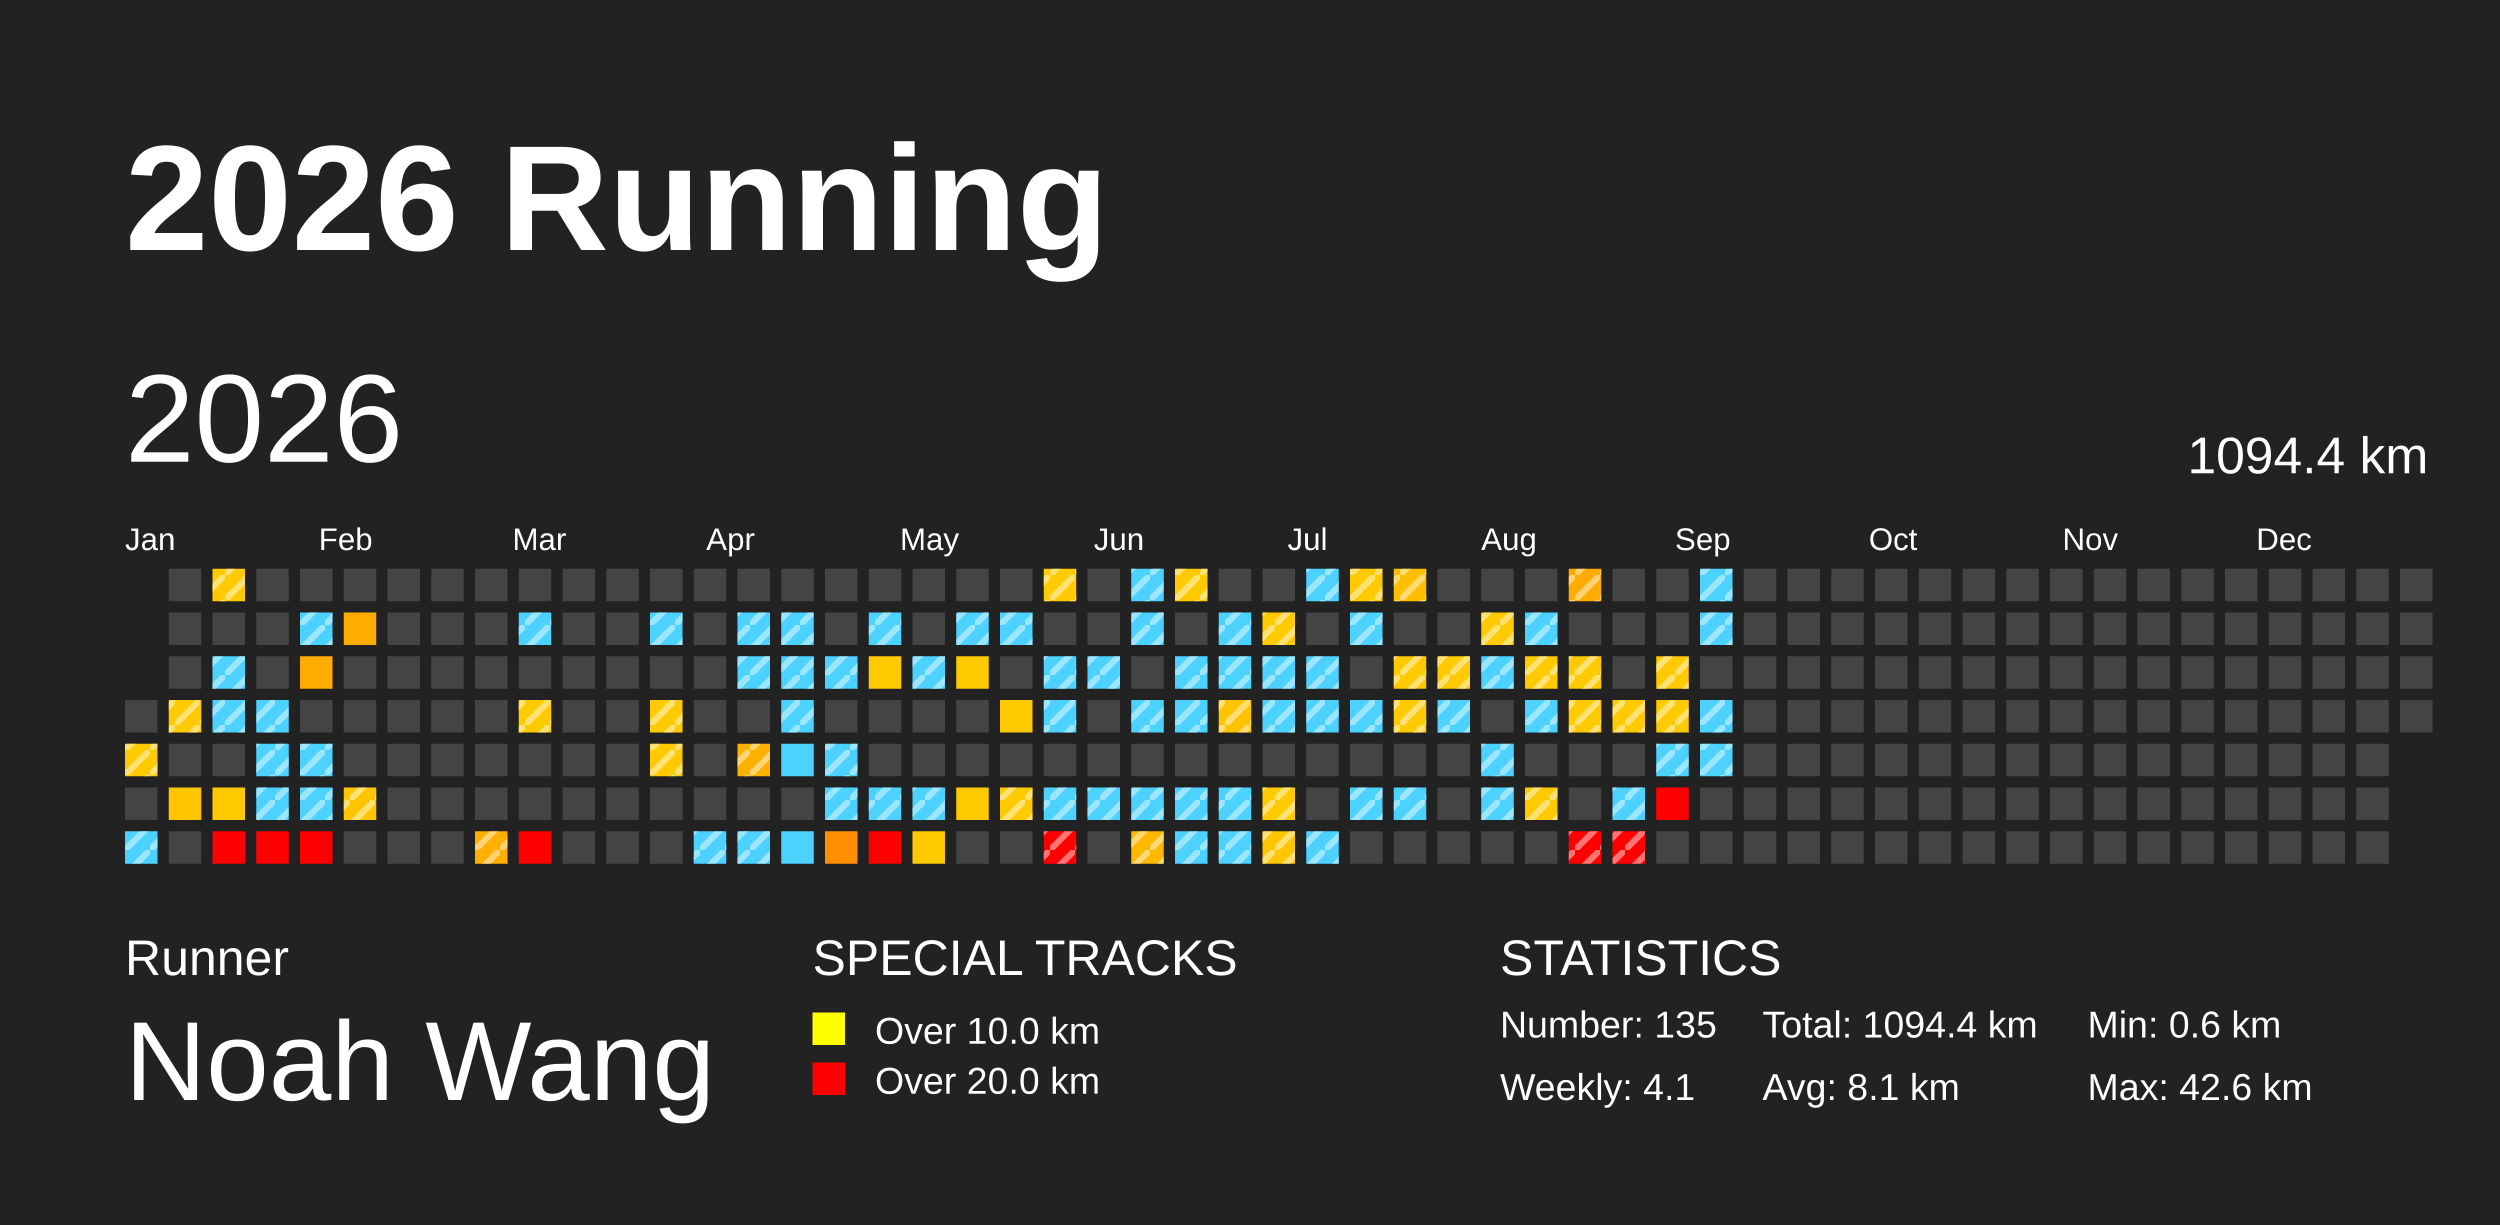
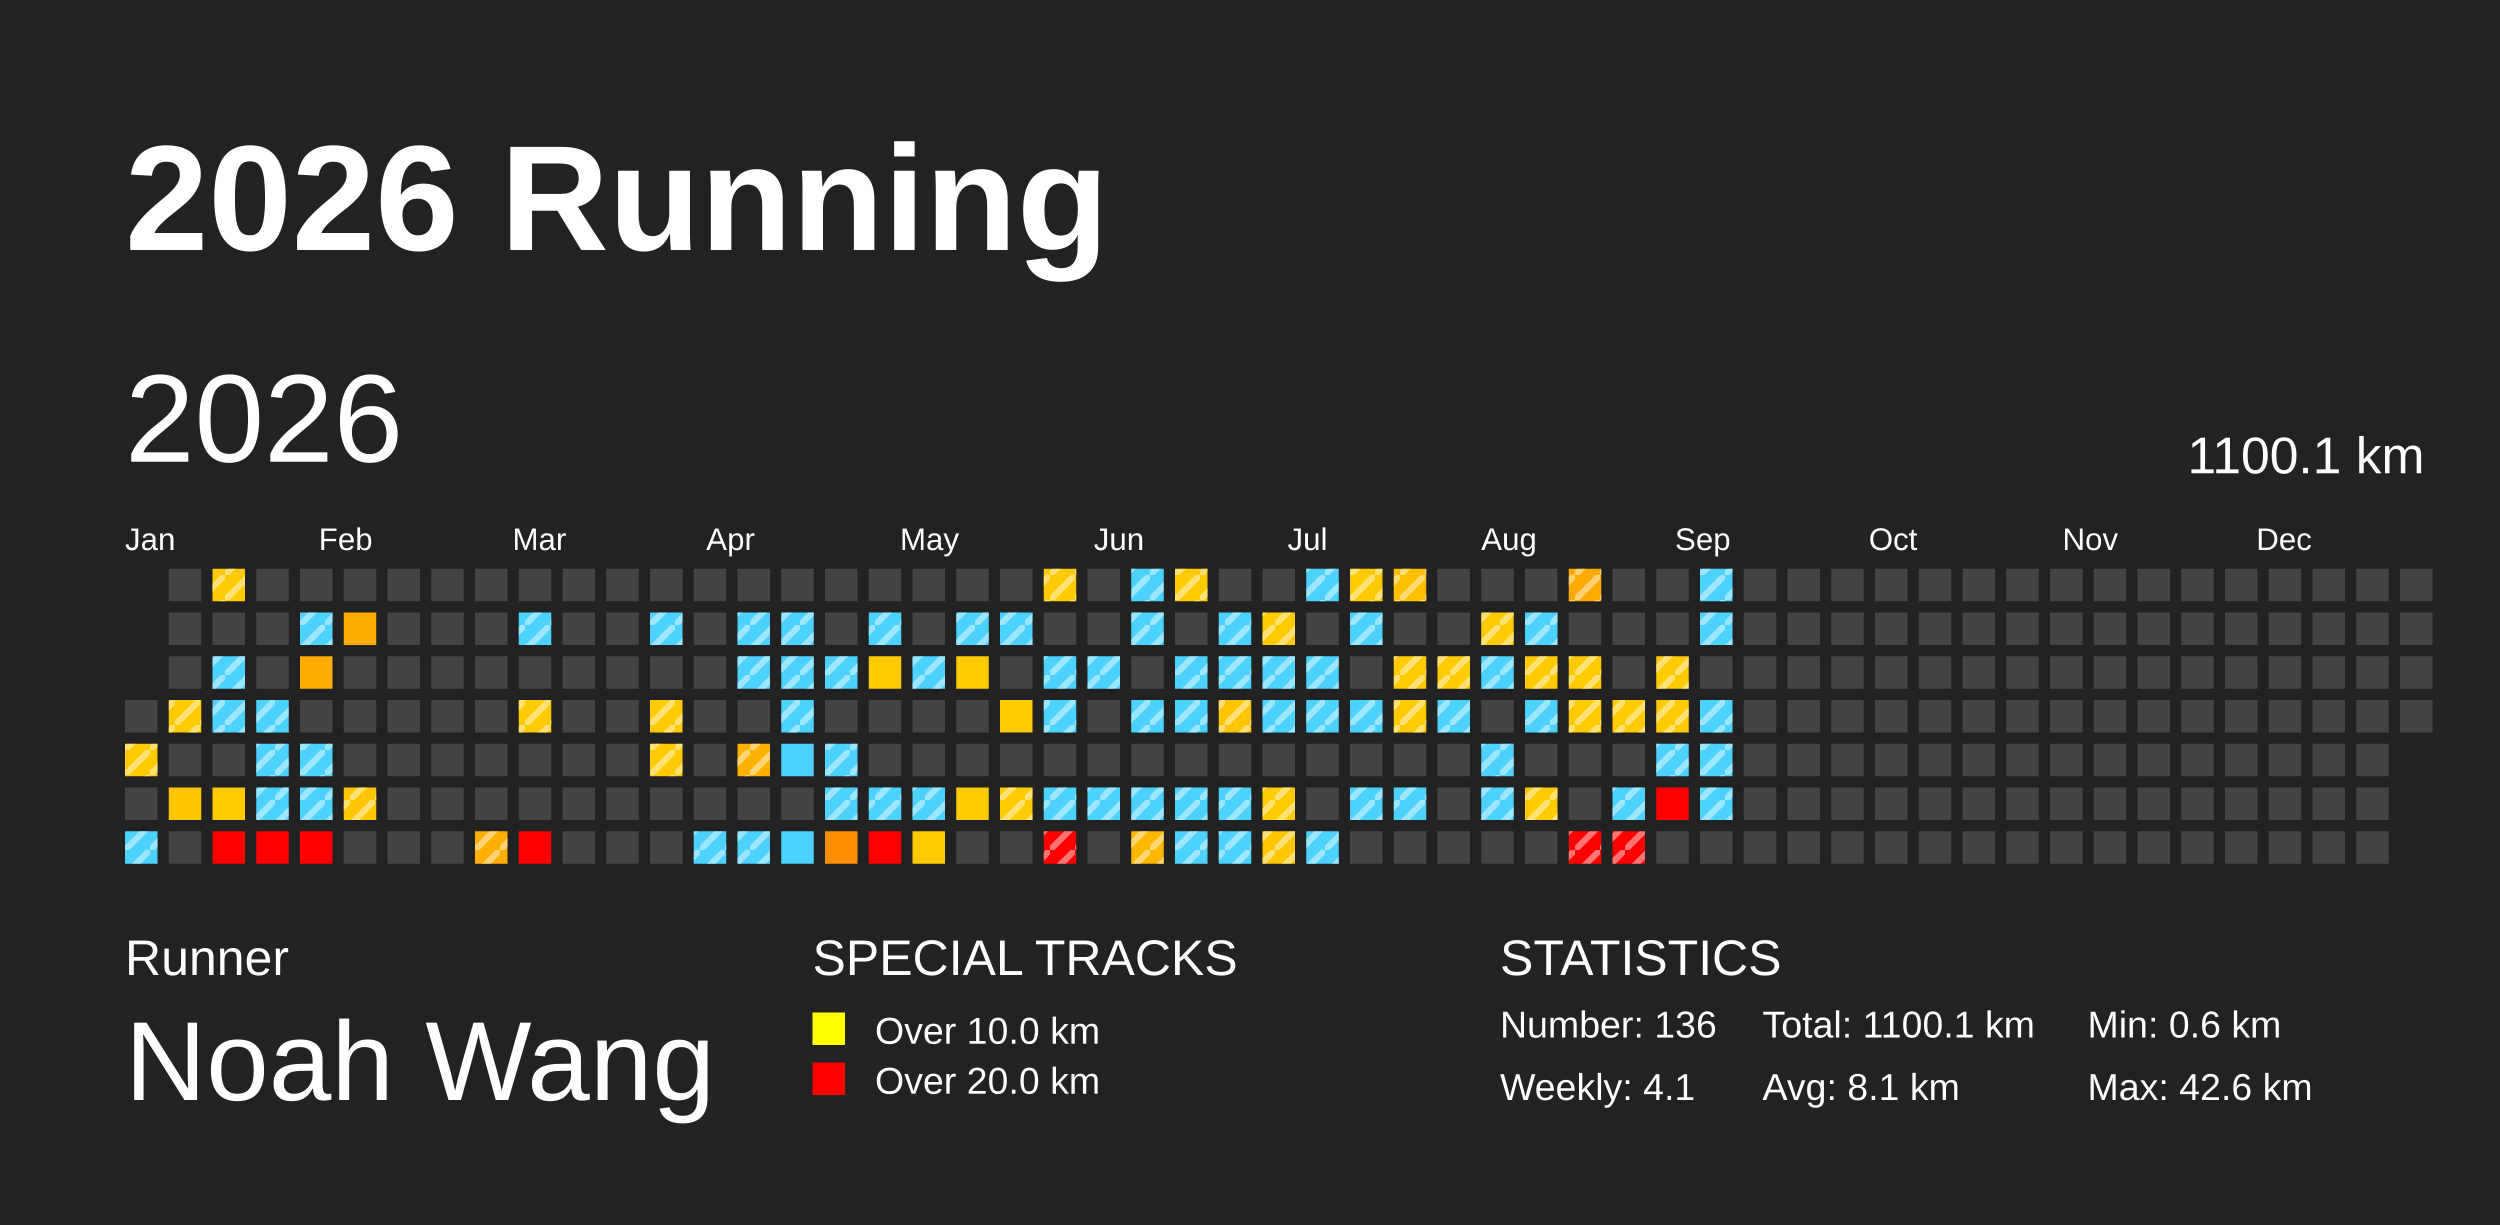
<svg xmlns="http://www.w3.org/2000/svg" baseProfile="full" height="98mm" version="1.1" viewBox="0,0,200,98" width="200mm">
  <defs>
    <pattern height="2" id="indoor-stripe" patternUnits="userSpaceOnUse" width="2">
      <line stroke="white" stroke-opacity="0.45" stroke-width="0.5" x1="0" x2="2" y1="2" y2="0" />
    </pattern>
  </defs>
  <rect fill="#222222" height="98" width="200" x="0" y="0" />
  <text fill="#FFFFFF" style="font-size:12px; font-family:Arial; font-weight:bold;" x="10" y="20">2026 Running</text>
  <text fill="#FFFFFF" style="font-size:4px; font-family:Arial" x="10" y="78">Runner</text>
  <text fill="#FFFFFF" style="font-size:9px; font-family:Arial" x="10" y="88">Noah Wang</text>
  <text fill="#FFFFFF" style="font-size:4px; font-family:Arial" x="65" y="78">SPECIAL TRACKS</text>
  <rect fill="yellow" height="2.6" width="2.6" x="65" y="81" />
  <text fill="#FFFFFF" style="font-size:3px; font-family:Arial" x="70" y="83.5">Over 10.0 km</text>
  <rect fill="red" height="2.6" width="2.6" x="65" y="85" />
  <text fill="#FFFFFF" style="font-size:3px; font-family:Arial" x="70" y="87.5">Over 20.0 km</text>
  <text fill="#FFFFFF" style="font-size:4px; font-family:Arial" x="120" y="78">STATISTICS</text>
-   <text fill="#FFFFFF" style="font-size:3px; font-family:Arial" x="120" y="83">Number: 135</text>
+   <text fill="#FFFFFF" style="font-size:3px; font-family:Arial" x="120" y="83">Number: 136</text>
  <text fill="#FFFFFF" style="font-size:3px; font-family:Arial" x="120" y="88">Weekly: 4.1</text>
-   <text fill="#FFFFFF" style="font-size:3px; font-family:Arial" x="141" y="83">Total: 1094.4 km</text>
+   <text fill="#FFFFFF" style="font-size:3px; font-family:Arial" x="141" y="83">Total: 1100.1 km</text>
  <text fill="#FFFFFF" style="font-size:3px; font-family:Arial" x="141" y="88">Avg: 8.1 km</text>
  <text fill="#FFFFFF" style="font-size:3px; font-family:Arial" x="167" y="83">Min: 0.6 km</text>
  <text fill="#FFFFFF" style="font-size:3px; font-family:Arial" x="167" y="88">Max: 42.6 km</text>
  <text dominant-baseline="hanging" fill="#FFFFFF" style="font-size:10.0px; font-family:Arial;" x="10" y="30">2026</text>
-   <text dominant-baseline="hanging" fill="#FFFFFF" style="font-size:4.125px; font-family:Arial;" x="175" y="35">1094.4 km</text>
+   <text dominant-baseline="hanging" fill="#FFFFFF" style="font-size:4.125px; font-family:Arial;" x="175" y="35">1100.1 km</text>
  <text fill="#FFFFFF" style="font-size:2.5px; font-family:Arial" x="10.0" y="44">Jan</text>
  <text fill="#FFFFFF" style="font-size:2.5px; font-family:Arial" x="25.5" y="44">Feb</text>
  <text fill="#FFFFFF" style="font-size:2.5px; font-family:Arial" x="41.0" y="44">Mar</text>
  <text fill="#FFFFFF" style="font-size:2.5px; font-family:Arial" x="56.5" y="44">Apr</text>
  <text fill="#FFFFFF" style="font-size:2.5px; font-family:Arial" x="72.0" y="44">May</text>
  <text fill="#FFFFFF" style="font-size:2.5px; font-family:Arial" x="87.5" y="44">Jun</text>
  <text fill="#FFFFFF" style="font-size:2.5px; font-family:Arial" x="103.0" y="44">Jul</text>
  <text fill="#FFFFFF" style="font-size:2.5px; font-family:Arial" x="118.5" y="44">Aug</text>
  <text fill="#FFFFFF" style="font-size:2.5px; font-family:Arial" x="134.0" y="44">Sep</text>
  <text fill="#FFFFFF" style="font-size:2.5px; font-family:Arial" x="149.5" y="44">Oct</text>
  <text fill="#FFFFFF" style="font-size:2.5px; font-family:Arial" x="165.0" y="44">Nov</text>
  <text fill="#FFFFFF" style="font-size:2.5px; font-family:Arial" x="180.5" y="44">Dec</text>
  <rect fill="#444444" height="2.6" width="2.6" x="10.0" y="56.0" />
  <rect fill="#ffca00" height="2.6" width="2.6" x="10.0" y="59.5" />
  <rect fill="url(#indoor-stripe)" height="2.6" style="pointer-events: none;" width="2.6" x="10.0" y="59.5" />
  <rect fill="#444444" height="2.6" width="2.6" x="10.0" y="63.0" />
  <rect fill="#4dd2ff" height="2.6" width="2.6" x="10.0" y="66.5" />
  <rect fill="url(#indoor-stripe)" height="2.6" style="pointer-events: none;" width="2.6" x="10.0" y="66.5" />
  <rect fill="#444444" height="2.6" width="2.6" x="13.5" y="45.5" />
  <rect fill="#444444" height="2.6" width="2.6" x="13.5" y="49.0" />
  <rect fill="#444444" height="2.6" width="2.6" x="13.5" y="52.5" />
  <rect fill="#ffca00" height="2.6" width="2.6" x="13.5" y="56.0" />
  <rect fill="url(#indoor-stripe)" height="2.6" style="pointer-events: none;" width="2.6" x="13.5" y="56.0" />
  <rect fill="#444444" height="2.6" width="2.6" x="13.5" y="59.5" />
  <rect fill="#ffc600" height="2.6" width="2.6" x="13.5" y="63.0" />
  <rect fill="#444444" height="2.6" width="2.6" x="13.5" y="66.5" />
  <rect fill="#ffca00" height="2.6" width="2.6" x="17.0" y="45.5" />
  <rect fill="url(#indoor-stripe)" height="2.6" style="pointer-events: none;" width="2.6" x="17.0" y="45.5" />
  <rect fill="#444444" height="2.6" width="2.6" x="17.0" y="49.0" />
  <rect fill="#4dd2ff" height="2.6" width="2.6" x="17.0" y="52.5" />
  <rect fill="url(#indoor-stripe)" height="2.6" style="pointer-events: none;" width="2.6" x="17.0" y="52.5" />
  <rect fill="#4dd2ff" height="2.6" width="2.6" x="17.0" y="56.0" />
  <rect fill="url(#indoor-stripe)" height="2.6" style="pointer-events: none;" width="2.6" x="17.0" y="56.0" />
  <rect fill="#444444" height="2.6" width="2.6" x="17.0" y="59.5" />
  <rect fill="#ffca00" height="2.6" width="2.6" x="17.0" y="63.0" />
  <rect fill="red" height="2.6" width="2.6" x="17.0" y="66.5" />
  <rect fill="#444444" height="2.6" width="2.6" x="20.5" y="45.5" />
  <rect fill="#444444" height="2.6" width="2.6" x="20.5" y="49.0" />
  <rect fill="#444444" height="2.6" width="2.6" x="20.5" y="52.5" />
  <rect fill="#4dd2ff" height="2.6" width="2.6" x="20.5" y="56.0" />
  <rect fill="url(#indoor-stripe)" height="2.6" style="pointer-events: none;" width="2.6" x="20.5" y="56.0" />
  <rect fill="#4dd2ff" height="2.6" width="2.6" x="20.5" y="59.5" />
  <rect fill="url(#indoor-stripe)" height="2.6" style="pointer-events: none;" width="2.6" x="20.5" y="59.5" />
  <rect fill="#4dd2ff" height="2.6" width="2.6" x="20.5" y="63.0" />
  <rect fill="url(#indoor-stripe)" height="2.6" style="pointer-events: none;" width="2.6" x="20.5" y="63.0" />
  <rect fill="red" height="2.6" width="2.6" x="20.5" y="66.5" />
  <rect fill="#444444" height="2.6" width="2.6" x="24.0" y="45.5" />
  <rect fill="#4dd2ff" height="2.6" width="2.6" x="24.0" y="49.0" />
  <rect fill="url(#indoor-stripe)" height="2.6" style="pointer-events: none;" width="2.6" x="24.0" y="49.0" />
  <rect fill="#ffab00" height="2.6" width="2.6" x="24.0" y="52.5" />
  <rect fill="#444444" height="2.6" width="2.6" x="24.0" y="56.0" />
  <rect fill="#4dd2ff" height="2.6" width="2.6" x="24.0" y="59.5" />
  <rect fill="url(#indoor-stripe)" height="2.6" style="pointer-events: none;" width="2.6" x="24.0" y="59.5" />
  <rect fill="#4dd2ff" height="2.6" width="2.6" x="24.0" y="63.0" />
  <rect fill="url(#indoor-stripe)" height="2.6" style="pointer-events: none;" width="2.6" x="24.0" y="63.0" />
  <rect fill="red" height="2.6" width="2.6" x="24.0" y="66.5" />
  <rect fill="#444444" height="2.6" width="2.6" x="27.5" y="45.5" />
  <rect fill="#ffab00" height="2.6" width="2.6" x="27.5" y="49.0" />
  <rect fill="#444444" height="2.6" width="2.6" x="27.5" y="52.5" />
  <rect fill="#444444" height="2.6" width="2.6" x="27.5" y="56.0" />
  <rect fill="#444444" height="2.6" width="2.6" x="27.5" y="59.5" />
  <rect fill="#ffc600" height="2.6" width="2.6" x="27.5" y="63.0" />
  <rect fill="url(#indoor-stripe)" height="2.6" style="pointer-events: none;" width="2.6" x="27.5" y="63.0" />
  <rect fill="#444444" height="2.6" width="2.6" x="27.5" y="66.5" />
  <rect fill="#444444" height="2.6" width="2.6" x="31.0" y="45.5" />
  <rect fill="#444444" height="2.6" width="2.6" x="31.0" y="49.0" />
  <rect fill="#444444" height="2.6" width="2.6" x="31.0" y="52.5" />
  <rect fill="#444444" height="2.6" width="2.6" x="31.0" y="56.0" />
  <rect fill="#444444" height="2.6" width="2.6" x="31.0" y="59.5" />
  <rect fill="#444444" height="2.6" width="2.6" x="31.0" y="63.0" />
  <rect fill="#444444" height="2.6" width="2.6" x="31.0" y="66.5" />
  <rect fill="#444444" height="2.6" width="2.6" x="34.5" y="45.5" />
  <rect fill="#444444" height="2.6" width="2.6" x="34.5" y="49.0" />
  <rect fill="#444444" height="2.6" width="2.6" x="34.5" y="52.5" />
  <rect fill="#444444" height="2.6" width="2.6" x="34.5" y="56.0" />
  <rect fill="#444444" height="2.6" width="2.6" x="34.5" y="59.5" />
  <rect fill="#444444" height="2.6" width="2.6" x="34.5" y="63.0" />
  <rect fill="#444444" height="2.6" width="2.6" x="34.5" y="66.5" />
  <rect fill="#444444" height="2.6" width="2.6" x="38.0" y="45.5" />
  <rect fill="#444444" height="2.6" width="2.6" x="38.0" y="49.0" />
  <rect fill="#444444" height="2.6" width="2.6" x="38.0" y="52.5" />
  <rect fill="#444444" height="2.6" width="2.6" x="38.0" y="56.0" />
  <rect fill="#444444" height="2.6" width="2.6" x="38.0" y="59.5" />
  <rect fill="#444444" height="2.6" width="2.6" x="38.0" y="63.0" />
  <rect fill="#ffaf00" height="2.6" width="2.6" x="38.0" y="66.5" />
  <rect fill="url(#indoor-stripe)" height="2.6" style="pointer-events: none;" width="2.6" x="38.0" y="66.5" />
  <rect fill="#444444" height="2.6" width="2.6" x="41.5" y="45.5" />
  <rect fill="#4dd2ff" height="2.6" width="2.6" x="41.5" y="49.0" />
  <rect fill="url(#indoor-stripe)" height="2.6" style="pointer-events: none;" width="2.6" x="41.5" y="49.0" />
  <rect fill="#444444" height="2.6" width="2.6" x="41.5" y="52.5" />
  <rect fill="#ffca00" height="2.6" width="2.6" x="41.5" y="56.0" />
  <rect fill="url(#indoor-stripe)" height="2.6" style="pointer-events: none;" width="2.6" x="41.5" y="56.0" />
  <rect fill="#444444" height="2.6" width="2.6" x="41.5" y="59.5" />
  <rect fill="#444444" height="2.6" width="2.6" x="41.5" y="63.0" />
  <rect fill="red" height="2.6" width="2.6" x="41.5" y="66.5" />
  <rect fill="#444444" height="2.6" width="2.6" x="45.0" y="45.5" />
  <rect fill="#444444" height="2.6" width="2.6" x="45.0" y="49.0" />
  <rect fill="#444444" height="2.6" width="2.6" x="45.0" y="52.5" />
  <rect fill="#444444" height="2.6" width="2.6" x="45.0" y="56.0" />
  <rect fill="#444444" height="2.6" width="2.6" x="45.0" y="59.5" />
  <rect fill="#444444" height="2.6" width="2.6" x="45.0" y="63.0" />
  <rect fill="#444444" height="2.6" width="2.6" x="45.0" y="66.5" />
  <rect fill="#444444" height="2.6" width="2.6" x="48.5" y="45.5" />
  <rect fill="#444444" height="2.6" width="2.6" x="48.5" y="49.0" />
  <rect fill="#444444" height="2.6" width="2.6" x="48.5" y="52.5" />
  <rect fill="#444444" height="2.6" width="2.6" x="48.5" y="56.0" />
  <rect fill="#444444" height="2.6" width="2.6" x="48.5" y="59.5" />
  <rect fill="#444444" height="2.6" width="2.6" x="48.5" y="63.0" />
  <rect fill="#444444" height="2.6" width="2.6" x="48.5" y="66.5" />
  <rect fill="#444444" height="2.6" width="2.6" x="52.0" y="45.5" />
  <rect fill="#4dd2ff" height="2.6" width="2.6" x="52.0" y="49.0" />
  <rect fill="url(#indoor-stripe)" height="2.6" style="pointer-events: none;" width="2.6" x="52.0" y="49.0" />
  <rect fill="#444444" height="2.6" width="2.6" x="52.0" y="52.5" />
  <rect fill="#ffca00" height="2.6" width="2.6" x="52.0" y="56.0" />
  <rect fill="url(#indoor-stripe)" height="2.6" style="pointer-events: none;" width="2.6" x="52.0" y="56.0" />
  <rect fill="#ffca00" height="2.6" width="2.6" x="52.0" y="59.5" />
  <rect fill="url(#indoor-stripe)" height="2.6" style="pointer-events: none;" width="2.6" x="52.0" y="59.5" />
  <rect fill="#444444" height="2.6" width="2.6" x="52.0" y="63.0" />
  <rect fill="#444444" height="2.6" width="2.6" x="52.0" y="66.5" />
  <rect fill="#444444" height="2.6" width="2.6" x="55.5" y="45.5" />
  <rect fill="#444444" height="2.6" width="2.6" x="55.5" y="49.0" />
  <rect fill="#444444" height="2.6" width="2.6" x="55.5" y="52.5" />
  <rect fill="#444444" height="2.6" width="2.6" x="55.5" y="56.0" />
  <rect fill="#444444" height="2.6" width="2.6" x="55.5" y="59.5" />
  <rect fill="#444444" height="2.6" width="2.6" x="55.5" y="63.0" />
  <rect fill="#4dd2ff" height="2.6" width="2.6" x="55.5" y="66.5" />
  <rect fill="url(#indoor-stripe)" height="2.6" style="pointer-events: none;" width="2.6" x="55.5" y="66.5" />
  <rect fill="#444444" height="2.6" width="2.6" x="59.0" y="45.5" />
  <rect fill="#4dd2ff" height="2.6" width="2.6" x="59.0" y="49.0" />
  <rect fill="url(#indoor-stripe)" height="2.6" style="pointer-events: none;" width="2.6" x="59.0" y="49.0" />
  <rect fill="#4dd2ff" height="2.6" width="2.6" x="59.0" y="52.5" />
  <rect fill="url(#indoor-stripe)" height="2.6" style="pointer-events: none;" width="2.6" x="59.0" y="52.5" />
  <rect fill="#444444" height="2.6" width="2.6" x="59.0" y="56.0" />
  <rect fill="#ffb100" height="2.6" width="2.6" x="59.0" y="59.5" />
  <rect fill="url(#indoor-stripe)" height="2.6" style="pointer-events: none;" width="2.6" x="59.0" y="59.5" />
  <rect fill="#444444" height="2.6" width="2.6" x="59.0" y="63.0" />
  <rect fill="#4dd2ff" height="2.6" width="2.6" x="59.0" y="66.5" />
  <rect fill="url(#indoor-stripe)" height="2.6" style="pointer-events: none;" width="2.6" x="59.0" y="66.5" />
  <rect fill="#444444" height="2.6" width="2.6" x="62.5" y="45.5" />
  <rect fill="#4dd2ff" height="2.6" width="2.6" x="62.5" y="49.0" />
  <rect fill="url(#indoor-stripe)" height="2.6" style="pointer-events: none;" width="2.6" x="62.5" y="49.0" />
  <rect fill="#4dd2ff" height="2.6" width="2.6" x="62.5" y="52.5" />
  <rect fill="url(#indoor-stripe)" height="2.6" style="pointer-events: none;" width="2.6" x="62.5" y="52.5" />
  <rect fill="#4dd2ff" height="2.6" width="2.6" x="62.5" y="56.0" />
  <rect fill="url(#indoor-stripe)" height="2.6" style="pointer-events: none;" width="2.6" x="62.5" y="56.0" />
  <rect fill="#4dd2ff" height="2.6" width="2.6" x="62.5" y="59.5" />
  <rect fill="#444444" height="2.6" width="2.6" x="62.5" y="63.0" />
  <rect fill="#4dd2ff" height="2.6" width="2.6" x="62.5" y="66.5" />
  <rect fill="#444444" height="2.6" width="2.6" x="66.0" y="45.5" />
  <rect fill="#444444" height="2.6" width="2.6" x="66.0" y="49.0" />
  <rect fill="#4dd2ff" height="2.6" width="2.6" x="66.0" y="52.5" />
  <rect fill="url(#indoor-stripe)" height="2.6" style="pointer-events: none;" width="2.6" x="66.0" y="52.5" />
  <rect fill="#444444" height="2.6" width="2.6" x="66.0" y="56.0" />
  <rect fill="#4dd2ff" height="2.6" width="2.6" x="66.0" y="59.5" />
  <rect fill="url(#indoor-stripe)" height="2.6" style="pointer-events: none;" width="2.6" x="66.0" y="59.5" />
  <rect fill="#4dd2ff" height="2.6" width="2.6" x="66.0" y="63.0" />
  <rect fill="url(#indoor-stripe)" height="2.6" style="pointer-events: none;" width="2.6" x="66.0" y="63.0" />
  <rect fill="#ff8f00" height="2.6" width="2.6" x="66.0" y="66.5" />
  <rect fill="#444444" height="2.6" width="2.6" x="69.5" y="45.5" />
  <rect fill="#4dd2ff" height="2.6" width="2.6" x="69.5" y="49.0" />
  <rect fill="url(#indoor-stripe)" height="2.6" style="pointer-events: none;" width="2.6" x="69.5" y="49.0" />
  <rect fill="#ffca00" height="2.6" width="2.6" x="69.5" y="52.5" />
  <rect fill="#444444" height="2.6" width="2.6" x="69.5" y="56.0" />
  <rect fill="#444444" height="2.6" width="2.6" x="69.5" y="59.5" />
  <rect fill="#4dd2ff" height="2.6" width="2.6" x="69.5" y="63.0" />
  <rect fill="url(#indoor-stripe)" height="2.6" style="pointer-events: none;" width="2.6" x="69.5" y="63.0" />
  <rect fill="red" height="2.6" width="2.6" x="69.5" y="66.5" />
  <rect fill="#444444" height="2.6" width="2.6" x="73.0" y="45.5" />
  <rect fill="#444444" height="2.6" width="2.6" x="73.0" y="49.0" />
  <rect fill="#4dd2ff" height="2.6" width="2.6" x="73.0" y="52.5" />
  <rect fill="url(#indoor-stripe)" height="2.6" style="pointer-events: none;" width="2.6" x="73.0" y="52.5" />
  <rect fill="#444444" height="2.6" width="2.6" x="73.0" y="56.0" />
  <rect fill="#444444" height="2.6" width="2.6" x="73.0" y="59.5" />
  <rect fill="#4dd2ff" height="2.6" width="2.6" x="73.0" y="63.0" />
  <rect fill="url(#indoor-stripe)" height="2.6" style="pointer-events: none;" width="2.6" x="73.0" y="63.0" />
  <rect fill="#ffca00" height="2.6" width="2.6" x="73.0" y="66.5" />
  <rect fill="#444444" height="2.6" width="2.6" x="76.5" y="45.5" />
  <rect fill="#4dd2ff" height="2.6" width="2.6" x="76.5" y="49.0" />
  <rect fill="url(#indoor-stripe)" height="2.6" style="pointer-events: none;" width="2.6" x="76.5" y="49.0" />
  <rect fill="#ffca00" height="2.6" width="2.6" x="76.5" y="52.5" />
  <rect fill="#444444" height="2.6" width="2.6" x="76.5" y="56.0" />
  <rect fill="#444444" height="2.6" width="2.6" x="76.5" y="59.5" />
  <rect fill="#ffca00" height="2.6" width="2.6" x="76.5" y="63.0" />
  <rect fill="#444444" height="2.6" width="2.6" x="76.5" y="66.5" />
  <rect fill="#444444" height="2.6" width="2.6" x="80.0" y="45.5" />
  <rect fill="#4dd2ff" height="2.6" width="2.6" x="80.0" y="49.0" />
  <rect fill="url(#indoor-stripe)" height="2.6" style="pointer-events: none;" width="2.6" x="80.0" y="49.0" />
  <rect fill="#444444" height="2.6" width="2.6" x="80.0" y="52.5" />
  <rect fill="#ffca00" height="2.6" width="2.6" x="80.0" y="56.0" />
  <rect fill="#444444" height="2.6" width="2.6" x="80.0" y="59.5" />
  <rect fill="#ffca00" height="2.6" width="2.6" x="80.0" y="63.0" />
  <rect fill="url(#indoor-stripe)" height="2.6" style="pointer-events: none;" width="2.6" x="80.0" y="63.0" />
  <rect fill="#444444" height="2.6" width="2.6" x="80.0" y="66.5" />
  <rect fill="#ffca00" height="2.6" width="2.6" x="83.5" y="45.5" />
  <rect fill="url(#indoor-stripe)" height="2.6" style="pointer-events: none;" width="2.6" x="83.5" y="45.5" />
  <rect fill="#444444" height="2.6" width="2.6" x="83.5" y="49.0" />
  <rect fill="#4dd2ff" height="2.6" width="2.6" x="83.5" y="52.5" />
  <rect fill="url(#indoor-stripe)" height="2.6" style="pointer-events: none;" width="2.6" x="83.5" y="52.5" />
  <rect fill="#4dd2ff" height="2.6" width="2.6" x="83.5" y="56.0" />
  <rect fill="url(#indoor-stripe)" height="2.6" style="pointer-events: none;" width="2.6" x="83.5" y="56.0" />
  <rect fill="#444444" height="2.6" width="2.6" x="83.5" y="59.5" />
  <rect fill="#4dd2ff" height="2.6" width="2.6" x="83.5" y="63.0" />
  <rect fill="url(#indoor-stripe)" height="2.6" style="pointer-events: none;" width="2.6" x="83.5" y="63.0" />
  <rect fill="red" height="2.6" width="2.6" x="83.5" y="66.5" />
  <rect fill="url(#indoor-stripe)" height="2.6" style="pointer-events: none;" width="2.6" x="83.5" y="66.5" />
  <rect fill="#444444" height="2.6" width="2.6" x="87.0" y="45.5" />
  <rect fill="#444444" height="2.6" width="2.6" x="87.0" y="49.0" />
  <rect fill="#4dd2ff" height="2.6" width="2.6" x="87.0" y="52.5" />
  <rect fill="url(#indoor-stripe)" height="2.6" style="pointer-events: none;" width="2.6" x="87.0" y="52.5" />
  <rect fill="#444444" height="2.6" width="2.6" x="87.0" y="56.0" />
  <rect fill="#444444" height="2.6" width="2.6" x="87.0" y="59.5" />
  <rect fill="#4dd2ff" height="2.6" width="2.6" x="87.0" y="63.0" />
  <rect fill="url(#indoor-stripe)" height="2.6" style="pointer-events: none;" width="2.6" x="87.0" y="63.0" />
  <rect fill="#444444" height="2.6" width="2.6" x="87.0" y="66.5" />
  <rect fill="#4dd2ff" height="2.6" width="2.6" x="90.5" y="45.5" />
  <rect fill="url(#indoor-stripe)" height="2.6" style="pointer-events: none;" width="2.6" x="90.5" y="45.5" />
  <rect fill="#4dd2ff" height="2.6" width="2.6" x="90.5" y="49.0" />
  <rect fill="url(#indoor-stripe)" height="2.6" style="pointer-events: none;" width="2.6" x="90.5" y="49.0" />
  <rect fill="#444444" height="2.6" width="2.6" x="90.5" y="52.5" />
  <rect fill="#4dd2ff" height="2.6" width="2.6" x="90.5" y="56.0" />
  <rect fill="url(#indoor-stripe)" height="2.6" style="pointer-events: none;" width="2.6" x="90.5" y="56.0" />
  <rect fill="#444444" height="2.6" width="2.6" x="90.5" y="59.5" />
  <rect fill="#4dd2ff" height="2.6" width="2.6" x="90.5" y="63.0" />
  <rect fill="url(#indoor-stripe)" height="2.6" style="pointer-events: none;" width="2.6" x="90.5" y="63.0" />
  <rect fill="#ffb800" height="2.6" width="2.6" x="90.5" y="66.5" />
  <rect fill="url(#indoor-stripe)" height="2.6" style="pointer-events: none;" width="2.6" x="90.5" y="66.5" />
  <rect fill="#ffca00" height="2.6" width="2.6" x="94.0" y="45.5" />
  <rect fill="url(#indoor-stripe)" height="2.6" style="pointer-events: none;" width="2.6" x="94.0" y="45.5" />
  <rect fill="#444444" height="2.6" width="2.6" x="94.0" y="49.0" />
  <rect fill="#4dd2ff" height="2.6" width="2.6" x="94.0" y="52.5" />
  <rect fill="url(#indoor-stripe)" height="2.6" style="pointer-events: none;" width="2.6" x="94.0" y="52.5" />
  <rect fill="#4dd2ff" height="2.6" width="2.6" x="94.0" y="56.0" />
  <rect fill="url(#indoor-stripe)" height="2.6" style="pointer-events: none;" width="2.6" x="94.0" y="56.0" />
  <rect fill="#444444" height="2.6" width="2.6" x="94.0" y="59.5" />
  <rect fill="#4dd2ff" height="2.6" width="2.6" x="94.0" y="63.0" />
  <rect fill="url(#indoor-stripe)" height="2.6" style="pointer-events: none;" width="2.6" x="94.0" y="63.0" />
  <rect fill="#4dd2ff" height="2.6" width="2.6" x="94.0" y="66.5" />
  <rect fill="url(#indoor-stripe)" height="2.6" style="pointer-events: none;" width="2.6" x="94.0" y="66.5" />
  <rect fill="#444444" height="2.6" width="2.6" x="97.5" y="45.5" />
  <rect fill="#4dd2ff" height="2.6" width="2.6" x="97.5" y="49.0" />
  <rect fill="url(#indoor-stripe)" height="2.6" style="pointer-events: none;" width="2.6" x="97.5" y="49.0" />
  <rect fill="#4dd2ff" height="2.6" width="2.6" x="97.5" y="52.5" />
  <rect fill="url(#indoor-stripe)" height="2.6" style="pointer-events: none;" width="2.6" x="97.5" y="52.5" />
  <rect fill="#ffc400" height="2.6" width="2.6" x="97.5" y="56.0" />
  <rect fill="url(#indoor-stripe)" height="2.6" style="pointer-events: none;" width="2.6" x="97.5" y="56.0" />
  <rect fill="#444444" height="2.6" width="2.6" x="97.5" y="59.5" />
  <rect fill="#4dd2ff" height="2.6" width="2.6" x="97.5" y="63.0" />
  <rect fill="url(#indoor-stripe)" height="2.6" style="pointer-events: none;" width="2.6" x="97.5" y="63.0" />
  <rect fill="#4dd2ff" height="2.6" width="2.6" x="97.5" y="66.5" />
  <rect fill="url(#indoor-stripe)" height="2.6" style="pointer-events: none;" width="2.6" x="97.5" y="66.5" />
  <rect fill="#444444" height="2.6" width="2.6" x="101.0" y="45.5" />
  <rect fill="#ffca00" height="2.6" width="2.6" x="101.0" y="49.0" />
  <rect fill="url(#indoor-stripe)" height="2.6" style="pointer-events: none;" width="2.6" x="101.0" y="49.0" />
  <rect fill="#4dd2ff" height="2.6" width="2.6" x="101.0" y="52.5" />
  <rect fill="url(#indoor-stripe)" height="2.6" style="pointer-events: none;" width="2.6" x="101.0" y="52.5" />
  <rect fill="#4dd2ff" height="2.6" width="2.6" x="101.0" y="56.0" />
  <rect fill="url(#indoor-stripe)" height="2.6" style="pointer-events: none;" width="2.6" x="101.0" y="56.0" />
  <rect fill="#444444" height="2.6" width="2.6" x="101.0" y="59.5" />
  <rect fill="#ffca00" height="2.6" width="2.6" x="101.0" y="63.0" />
  <rect fill="url(#indoor-stripe)" height="2.6" style="pointer-events: none;" width="2.6" x="101.0" y="63.0" />
  <rect fill="#ffc600" height="2.6" width="2.6" x="101.0" y="66.5" />
  <rect fill="url(#indoor-stripe)" height="2.6" style="pointer-events: none;" width="2.6" x="101.0" y="66.5" />
  <rect fill="#4dd2ff" height="2.6" width="2.6" x="104.5" y="45.5" />
  <rect fill="url(#indoor-stripe)" height="2.6" style="pointer-events: none;" width="2.6" x="104.5" y="45.5" />
  <rect fill="#444444" height="2.6" width="2.6" x="104.5" y="49.0" />
  <rect fill="#4dd2ff" height="2.6" width="2.6" x="104.5" y="52.5" />
  <rect fill="url(#indoor-stripe)" height="2.6" style="pointer-events: none;" width="2.6" x="104.5" y="52.5" />
  <rect fill="#4dd2ff" height="2.6" width="2.6" x="104.5" y="56.0" />
  <rect fill="url(#indoor-stripe)" height="2.6" style="pointer-events: none;" width="2.6" x="104.5" y="56.0" />
  <rect fill="#444444" height="2.6" width="2.6" x="104.5" y="59.5" />
  <rect fill="#444444" height="2.6" width="2.6" x="104.5" y="63.0" />
  <rect fill="#4dd2ff" height="2.6" width="2.6" x="104.5" y="66.5" />
  <rect fill="url(#indoor-stripe)" height="2.6" style="pointer-events: none;" width="2.6" x="104.5" y="66.5" />
  <rect fill="#ffca00" height="2.6" width="2.6" x="108.0" y="45.5" />
  <rect fill="url(#indoor-stripe)" height="2.6" style="pointer-events: none;" width="2.6" x="108.0" y="45.5" />
  <rect fill="#4dd2ff" height="2.6" width="2.6" x="108.0" y="49.0" />
  <rect fill="url(#indoor-stripe)" height="2.6" style="pointer-events: none;" width="2.6" x="108.0" y="49.0" />
  <rect fill="#444444" height="2.6" width="2.6" x="108.0" y="52.5" />
  <rect fill="#4dd2ff" height="2.6" width="2.6" x="108.0" y="56.0" />
  <rect fill="url(#indoor-stripe)" height="2.6" style="pointer-events: none;" width="2.6" x="108.0" y="56.0" />
  <rect fill="#444444" height="2.6" width="2.6" x="108.0" y="59.5" />
  <rect fill="#4dd2ff" height="2.6" width="2.6" x="108.0" y="63.0" />
  <rect fill="url(#indoor-stripe)" height="2.6" style="pointer-events: none;" width="2.6" x="108.0" y="63.0" />
  <rect fill="#444444" height="2.6" width="2.6" x="108.0" y="66.5" />
  <rect fill="#ffbe00" height="2.6" width="2.6" x="111.5" y="45.5" />
  <rect fill="url(#indoor-stripe)" height="2.6" style="pointer-events: none;" width="2.6" x="111.5" y="45.5" />
  <rect fill="#444444" height="2.6" width="2.6" x="111.5" y="49.0" />
  <rect fill="#ffca00" height="2.6" width="2.6" x="111.5" y="52.5" />
  <rect fill="url(#indoor-stripe)" height="2.6" style="pointer-events: none;" width="2.6" x="111.5" y="52.5" />
  <rect fill="#ffca00" height="2.6" width="2.6" x="111.5" y="56.0" />
  <rect fill="url(#indoor-stripe)" height="2.6" style="pointer-events: none;" width="2.6" x="111.5" y="56.0" />
  <rect fill="#444444" height="2.6" width="2.6" x="111.5" y="59.5" />
  <rect fill="#4dd2ff" height="2.6" width="2.6" x="111.5" y="63.0" />
  <rect fill="url(#indoor-stripe)" height="2.6" style="pointer-events: none;" width="2.6" x="111.5" y="63.0" />
  <rect fill="#444444" height="2.6" width="2.6" x="111.5" y="66.5" />
  <rect fill="#444444" height="2.6" width="2.6" x="115.0" y="45.5" />
  <rect fill="#444444" height="2.6" width="2.6" x="115.0" y="49.0" />
  <rect fill="#ffca00" height="2.6" width="2.6" x="115.0" y="52.5" />
  <rect fill="url(#indoor-stripe)" height="2.6" style="pointer-events: none;" width="2.6" x="115.0" y="52.5" />
  <rect fill="#4dd2ff" height="2.6" width="2.6" x="115.0" y="56.0" />
  <rect fill="url(#indoor-stripe)" height="2.6" style="pointer-events: none;" width="2.6" x="115.0" y="56.0" />
  <rect fill="#444444" height="2.6" width="2.6" x="115.0" y="59.5" />
  <rect fill="#444444" height="2.6" width="2.6" x="115.0" y="63.0" />
  <rect fill="#444444" height="2.6" width="2.6" x="115.0" y="66.5" />
  <rect fill="#444444" height="2.6" width="2.6" x="118.5" y="45.5" />
  <rect fill="#ffca00" height="2.6" width="2.6" x="118.5" y="49.0" />
  <rect fill="url(#indoor-stripe)" height="2.6" style="pointer-events: none;" width="2.6" x="118.5" y="49.0" />
  <rect fill="#4dd2ff" height="2.6" width="2.6" x="118.5" y="52.5" />
  <rect fill="url(#indoor-stripe)" height="2.6" style="pointer-events: none;" width="2.6" x="118.5" y="52.5" />
  <rect fill="#444444" height="2.6" width="2.6" x="118.5" y="56.0" />
  <rect fill="#4dd2ff" height="2.6" width="2.6" x="118.5" y="59.5" />
  <rect fill="url(#indoor-stripe)" height="2.6" style="pointer-events: none;" width="2.6" x="118.5" y="59.5" />
  <rect fill="#4dd2ff" height="2.6" width="2.6" x="118.5" y="63.0" />
  <rect fill="url(#indoor-stripe)" height="2.6" style="pointer-events: none;" width="2.6" x="118.5" y="63.0" />
  <rect fill="#444444" height="2.6" width="2.6" x="118.5" y="66.5" />
  <rect fill="#444444" height="2.6" width="2.6" x="122.0" y="45.5" />
  <rect fill="#4dd2ff" height="2.6" width="2.6" x="122.0" y="49.0" />
  <rect fill="url(#indoor-stripe)" height="2.6" style="pointer-events: none;" width="2.6" x="122.0" y="49.0" />
  <rect fill="#ffca00" height="2.6" width="2.6" x="122.0" y="52.5" />
  <rect fill="url(#indoor-stripe)" height="2.6" style="pointer-events: none;" width="2.6" x="122.0" y="52.5" />
  <rect fill="#4dd2ff" height="2.6" width="2.6" x="122.0" y="56.0" />
  <rect fill="url(#indoor-stripe)" height="2.6" style="pointer-events: none;" width="2.6" x="122.0" y="56.0" />
  <rect fill="#444444" height="2.6" width="2.6" x="122.0" y="59.5" />
  <rect fill="#ffca00" height="2.6" width="2.6" x="122.0" y="63.0" />
  <rect fill="url(#indoor-stripe)" height="2.6" style="pointer-events: none;" width="2.6" x="122.0" y="63.0" />
  <rect fill="#444444" height="2.6" width="2.6" x="122.0" y="66.5" />
  <rect fill="#ffab00" height="2.6" width="2.6" x="125.5" y="45.5" />
  <rect fill="url(#indoor-stripe)" height="2.6" style="pointer-events: none;" width="2.6" x="125.5" y="45.5" />
  <rect fill="#444444" height="2.6" width="2.6" x="125.5" y="49.0" />
  <rect fill="#ffca00" height="2.6" width="2.6" x="125.5" y="52.5" />
  <rect fill="url(#indoor-stripe)" height="2.6" style="pointer-events: none;" width="2.6" x="125.5" y="52.5" />
  <rect fill="#ffca00" height="2.6" width="2.6" x="125.5" y="56.0" />
  <rect fill="url(#indoor-stripe)" height="2.6" style="pointer-events: none;" width="2.6" x="125.5" y="56.0" />
  <rect fill="#444444" height="2.6" width="2.6" x="125.5" y="59.5" />
  <rect fill="#444444" height="2.6" width="2.6" x="125.5" y="63.0" />
  <rect fill="red" height="2.6" width="2.6" x="125.5" y="66.5" />
  <rect fill="url(#indoor-stripe)" height="2.6" style="pointer-events: none;" width="2.6" x="125.5" y="66.5" />
  <rect fill="#444444" height="2.6" width="2.6" x="129.0" y="45.5" />
  <rect fill="#444444" height="2.6" width="2.6" x="129.0" y="49.0" />
  <rect fill="#444444" height="2.6" width="2.6" x="129.0" y="52.5" />
  <rect fill="#ffca00" height="2.6" width="2.6" x="129.0" y="56.0" />
  <rect fill="url(#indoor-stripe)" height="2.6" style="pointer-events: none;" width="2.6" x="129.0" y="56.0" />
  <rect fill="#444444" height="2.6" width="2.6" x="129.0" y="59.5" />
  <rect fill="#4dd2ff" height="2.6" width="2.6" x="129.0" y="63.0" />
  <rect fill="url(#indoor-stripe)" height="2.6" style="pointer-events: none;" width="2.6" x="129.0" y="63.0" />
  <rect fill="red" height="2.6" width="2.6" x="129.0" y="66.5" />
  <rect fill="url(#indoor-stripe)" height="2.6" style="pointer-events: none;" width="2.6" x="129.0" y="66.5" />
  <rect fill="#444444" height="2.6" width="2.6" x="132.5" y="45.5" />
  <rect fill="#444444" height="2.6" width="2.6" x="132.5" y="49.0" />
  <rect fill="#ffca00" height="2.6" width="2.6" x="132.5" y="52.5" />
  <rect fill="url(#indoor-stripe)" height="2.6" style="pointer-events: none;" width="2.6" x="132.5" y="52.5" />
  <rect fill="#ffca00" height="2.6" width="2.6" x="132.5" y="56.0" />
  <rect fill="url(#indoor-stripe)" height="2.6" style="pointer-events: none;" width="2.6" x="132.5" y="56.0" />
  <rect fill="#4dd2ff" height="2.6" width="2.6" x="132.5" y="59.5" />
  <rect fill="url(#indoor-stripe)" height="2.6" style="pointer-events: none;" width="2.6" x="132.5" y="59.5" />
  <rect fill="red" height="2.6" width="2.6" x="132.5" y="63.0" />
  <rect fill="#444444" height="2.6" width="2.6" x="132.5" y="66.5" />
  <rect fill="#4dd2ff" height="2.6" width="2.6" x="136.0" y="45.5" />
  <rect fill="url(#indoor-stripe)" height="2.6" style="pointer-events: none;" width="2.6" x="136.0" y="45.5" />
  <rect fill="#4dd2ff" height="2.6" width="2.6" x="136.0" y="49.0" />
  <rect fill="url(#indoor-stripe)" height="2.6" style="pointer-events: none;" width="2.6" x="136.0" y="49.0" />
  <rect fill="#444444" height="2.6" width="2.6" x="136.0" y="52.5" />
  <rect fill="#4dd2ff" height="2.6" width="2.6" x="136.0" y="56.0" />
  <rect fill="url(#indoor-stripe)" height="2.6" style="pointer-events: none;" width="2.6" x="136.0" y="56.0" />
  <rect fill="#4dd2ff" height="2.6" width="2.6" x="136.0" y="59.5" />
  <rect fill="url(#indoor-stripe)" height="2.6" style="pointer-events: none;" width="2.6" x="136.0" y="59.5" />
-   <rect fill="#444444" height="2.6" width="2.6" x="136.0" y="63.0" />
+   <rect fill="#4dd2ff" height="2.6" width="2.6" x="136.0" y="63.0" />
+   <rect fill="url(#indoor-stripe)" height="2.6" style="pointer-events: none;" width="2.6" x="136.0" y="63.0" />
  <rect fill="#444444" height="2.6" width="2.6" x="136.0" y="66.5" />
  <rect fill="#444444" height="2.6" width="2.6" x="139.5" y="45.5" />
  <rect fill="#444444" height="2.6" width="2.6" x="139.5" y="49.0" />
  <rect fill="#444444" height="2.6" width="2.6" x="139.5" y="52.5" />
  <rect fill="#444444" height="2.6" width="2.6" x="139.5" y="56.0" />
  <rect fill="#444444" height="2.6" width="2.6" x="139.5" y="59.5" />
  <rect fill="#444444" height="2.6" width="2.6" x="139.5" y="63.0" />
  <rect fill="#444444" height="2.6" width="2.6" x="139.5" y="66.5" />
  <rect fill="#444444" height="2.6" width="2.6" x="143.0" y="45.5" />
  <rect fill="#444444" height="2.6" width="2.6" x="143.0" y="49.0" />
  <rect fill="#444444" height="2.6" width="2.6" x="143.0" y="52.5" />
  <rect fill="#444444" height="2.6" width="2.6" x="143.0" y="56.0" />
  <rect fill="#444444" height="2.6" width="2.6" x="143.0" y="59.5" />
  <rect fill="#444444" height="2.6" width="2.6" x="143.0" y="63.0" />
  <rect fill="#444444" height="2.6" width="2.6" x="143.0" y="66.5" />
  <rect fill="#444444" height="2.6" width="2.6" x="146.5" y="45.5" />
  <rect fill="#444444" height="2.6" width="2.6" x="146.5" y="49.0" />
  <rect fill="#444444" height="2.6" width="2.6" x="146.5" y="52.5" />
  <rect fill="#444444" height="2.6" width="2.6" x="146.5" y="56.0" />
  <rect fill="#444444" height="2.6" width="2.6" x="146.5" y="59.5" />
  <rect fill="#444444" height="2.6" width="2.6" x="146.5" y="63.0" />
  <rect fill="#444444" height="2.6" width="2.6" x="146.5" y="66.5" />
  <rect fill="#444444" height="2.6" width="2.6" x="150.0" y="45.5" />
  <rect fill="#444444" height="2.6" width="2.6" x="150.0" y="49.0" />
  <rect fill="#444444" height="2.6" width="2.6" x="150.0" y="52.5" />
  <rect fill="#444444" height="2.6" width="2.6" x="150.0" y="56.0" />
  <rect fill="#444444" height="2.6" width="2.6" x="150.0" y="59.5" />
  <rect fill="#444444" height="2.6" width="2.6" x="150.0" y="63.0" />
  <rect fill="#444444" height="2.6" width="2.6" x="150.0" y="66.5" />
  <rect fill="#444444" height="2.6" width="2.6" x="153.5" y="45.5" />
  <rect fill="#444444" height="2.6" width="2.6" x="153.5" y="49.0" />
  <rect fill="#444444" height="2.6" width="2.6" x="153.5" y="52.5" />
  <rect fill="#444444" height="2.6" width="2.6" x="153.5" y="56.0" />
  <rect fill="#444444" height="2.6" width="2.6" x="153.5" y="59.5" />
  <rect fill="#444444" height="2.6" width="2.6" x="153.5" y="63.0" />
  <rect fill="#444444" height="2.6" width="2.6" x="153.5" y="66.5" />
  <rect fill="#444444" height="2.6" width="2.6" x="157.0" y="45.5" />
  <rect fill="#444444" height="2.6" width="2.6" x="157.0" y="49.0" />
  <rect fill="#444444" height="2.6" width="2.6" x="157.0" y="52.5" />
  <rect fill="#444444" height="2.6" width="2.6" x="157.0" y="56.0" />
  <rect fill="#444444" height="2.6" width="2.6" x="157.0" y="59.5" />
  <rect fill="#444444" height="2.6" width="2.6" x="157.0" y="63.0" />
  <rect fill="#444444" height="2.6" width="2.6" x="157.0" y="66.5" />
  <rect fill="#444444" height="2.6" width="2.6" x="160.5" y="45.5" />
  <rect fill="#444444" height="2.6" width="2.6" x="160.5" y="49.0" />
  <rect fill="#444444" height="2.6" width="2.6" x="160.5" y="52.5" />
  <rect fill="#444444" height="2.6" width="2.6" x="160.5" y="56.0" />
  <rect fill="#444444" height="2.6" width="2.6" x="160.5" y="59.5" />
  <rect fill="#444444" height="2.6" width="2.6" x="160.5" y="63.0" />
  <rect fill="#444444" height="2.6" width="2.6" x="160.5" y="66.5" />
  <rect fill="#444444" height="2.6" width="2.6" x="164.0" y="45.5" />
  <rect fill="#444444" height="2.6" width="2.6" x="164.0" y="49.0" />
  <rect fill="#444444" height="2.6" width="2.6" x="164.0" y="52.5" />
  <rect fill="#444444" height="2.6" width="2.6" x="164.0" y="56.0" />
  <rect fill="#444444" height="2.6" width="2.6" x="164.0" y="59.5" />
  <rect fill="#444444" height="2.6" width="2.6" x="164.0" y="63.0" />
  <rect fill="#444444" height="2.6" width="2.6" x="164.0" y="66.5" />
  <rect fill="#444444" height="2.6" width="2.6" x="167.5" y="45.5" />
  <rect fill="#444444" height="2.6" width="2.6" x="167.5" y="49.0" />
  <rect fill="#444444" height="2.6" width="2.6" x="167.5" y="52.5" />
  <rect fill="#444444" height="2.6" width="2.6" x="167.5" y="56.0" />
  <rect fill="#444444" height="2.6" width="2.6" x="167.5" y="59.5" />
  <rect fill="#444444" height="2.6" width="2.6" x="167.5" y="63.0" />
  <rect fill="#444444" height="2.6" width="2.6" x="167.5" y="66.5" />
  <rect fill="#444444" height="2.6" width="2.6" x="171.0" y="45.5" />
  <rect fill="#444444" height="2.6" width="2.6" x="171.0" y="49.0" />
  <rect fill="#444444" height="2.6" width="2.6" x="171.0" y="52.5" />
  <rect fill="#444444" height="2.6" width="2.6" x="171.0" y="56.0" />
  <rect fill="#444444" height="2.6" width="2.6" x="171.0" y="59.5" />
  <rect fill="#444444" height="2.6" width="2.6" x="171.0" y="63.0" />
  <rect fill="#444444" height="2.6" width="2.6" x="171.0" y="66.5" />
  <rect fill="#444444" height="2.6" width="2.6" x="174.5" y="45.5" />
  <rect fill="#444444" height="2.6" width="2.6" x="174.5" y="49.0" />
  <rect fill="#444444" height="2.6" width="2.6" x="174.5" y="52.5" />
  <rect fill="#444444" height="2.6" width="2.6" x="174.5" y="56.0" />
  <rect fill="#444444" height="2.6" width="2.6" x="174.5" y="59.5" />
  <rect fill="#444444" height="2.6" width="2.6" x="174.5" y="63.0" />
  <rect fill="#444444" height="2.6" width="2.6" x="174.5" y="66.5" />
  <rect fill="#444444" height="2.6" width="2.6" x="178.0" y="45.5" />
  <rect fill="#444444" height="2.6" width="2.6" x="178.0" y="49.0" />
  <rect fill="#444444" height="2.6" width="2.6" x="178.0" y="52.5" />
  <rect fill="#444444" height="2.6" width="2.6" x="178.0" y="56.0" />
  <rect fill="#444444" height="2.6" width="2.6" x="178.0" y="59.5" />
  <rect fill="#444444" height="2.6" width="2.6" x="178.0" y="63.0" />
  <rect fill="#444444" height="2.6" width="2.6" x="178.0" y="66.5" />
  <rect fill="#444444" height="2.6" width="2.6" x="181.5" y="45.5" />
  <rect fill="#444444" height="2.6" width="2.6" x="181.5" y="49.0" />
  <rect fill="#444444" height="2.6" width="2.6" x="181.5" y="52.5" />
  <rect fill="#444444" height="2.6" width="2.6" x="181.5" y="56.0" />
  <rect fill="#444444" height="2.6" width="2.6" x="181.5" y="59.5" />
  <rect fill="#444444" height="2.6" width="2.6" x="181.5" y="63.0" />
  <rect fill="#444444" height="2.6" width="2.6" x="181.5" y="66.5" />
  <rect fill="#444444" height="2.6" width="2.6" x="185.0" y="45.5" />
  <rect fill="#444444" height="2.6" width="2.6" x="185.0" y="49.0" />
  <rect fill="#444444" height="2.6" width="2.6" x="185.0" y="52.5" />
  <rect fill="#444444" height="2.6" width="2.6" x="185.0" y="56.0" />
  <rect fill="#444444" height="2.6" width="2.6" x="185.0" y="59.5" />
  <rect fill="#444444" height="2.6" width="2.6" x="185.0" y="63.0" />
  <rect fill="#444444" height="2.6" width="2.6" x="185.0" y="66.5" />
  <rect fill="#444444" height="2.6" width="2.6" x="188.5" y="45.5" />
  <rect fill="#444444" height="2.6" width="2.6" x="188.5" y="49.0" />
  <rect fill="#444444" height="2.6" width="2.6" x="188.5" y="52.5" />
  <rect fill="#444444" height="2.6" width="2.6" x="188.5" y="56.0" />
  <rect fill="#444444" height="2.6" width="2.6" x="188.5" y="59.5" />
  <rect fill="#444444" height="2.6" width="2.6" x="188.5" y="63.0" />
  <rect fill="#444444" height="2.6" width="2.6" x="188.5" y="66.5" />
  <rect fill="#444444" height="2.6" width="2.6" x="192.0" y="45.5" />
  <rect fill="#444444" height="2.6" width="2.6" x="192.0" y="49.0" />
  <rect fill="#444444" height="2.6" width="2.6" x="192.0" y="52.5" />
  <rect fill="#444444" height="2.6" width="2.6" x="192.0" y="56.0" />
</svg>
